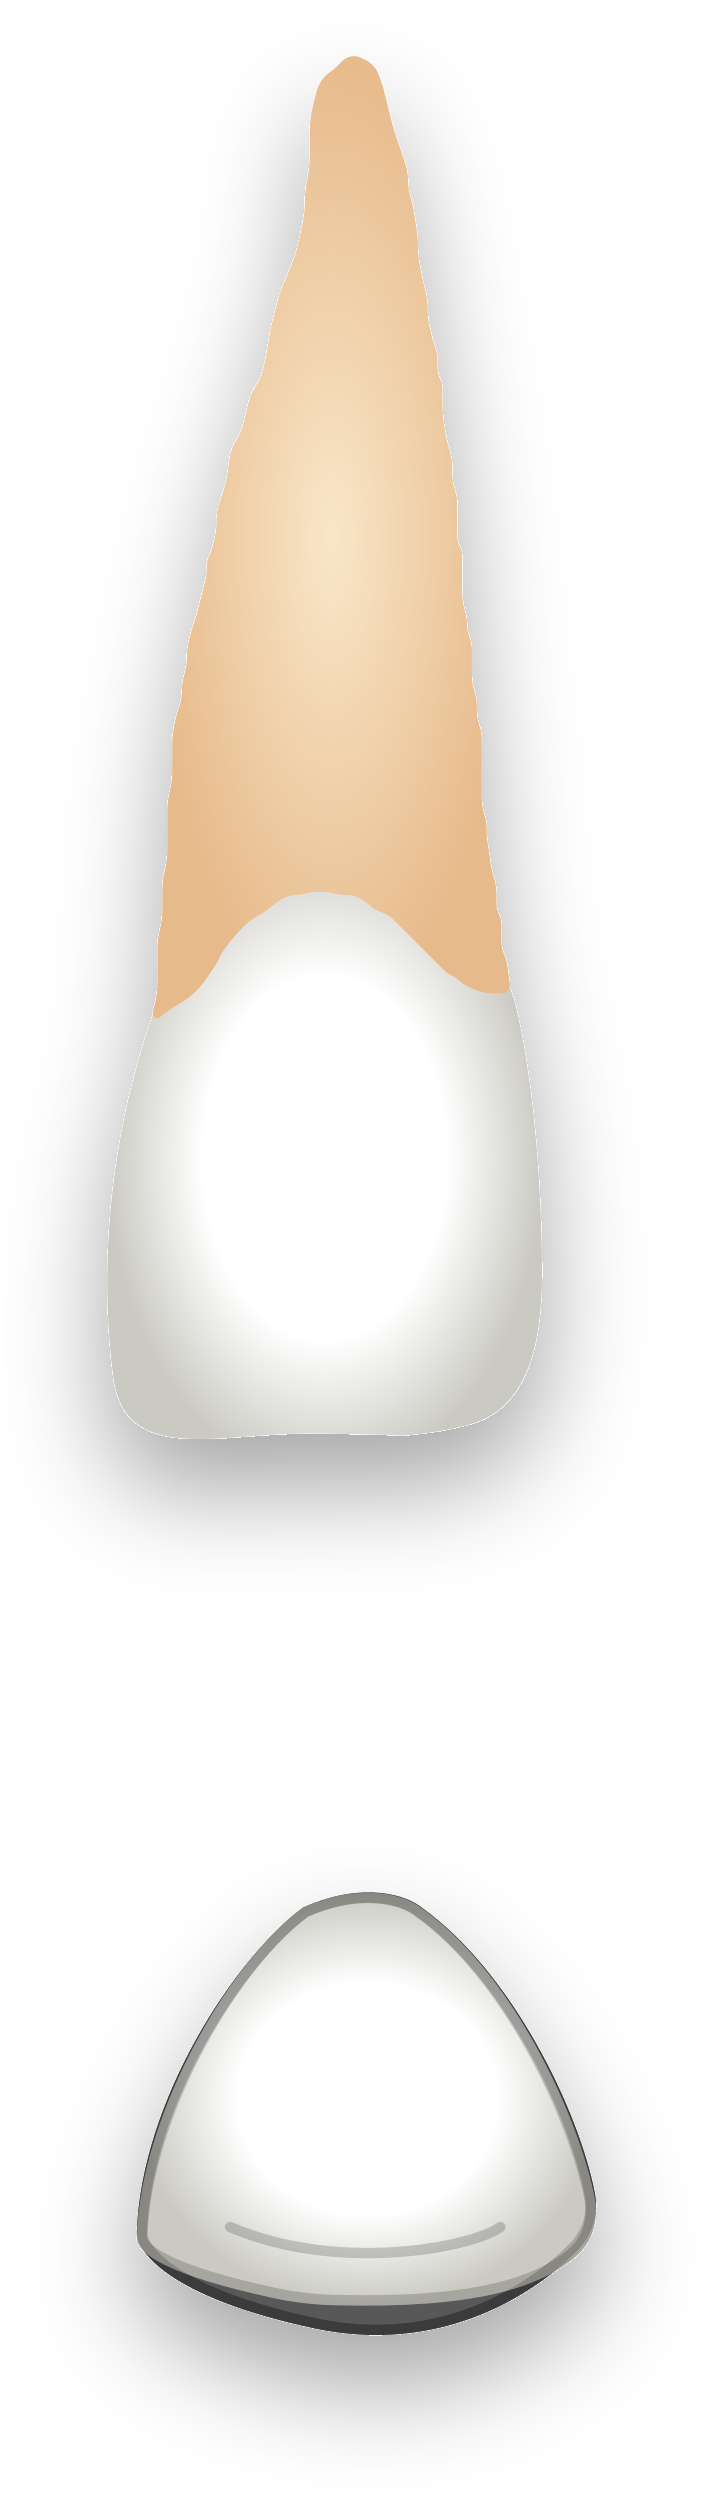
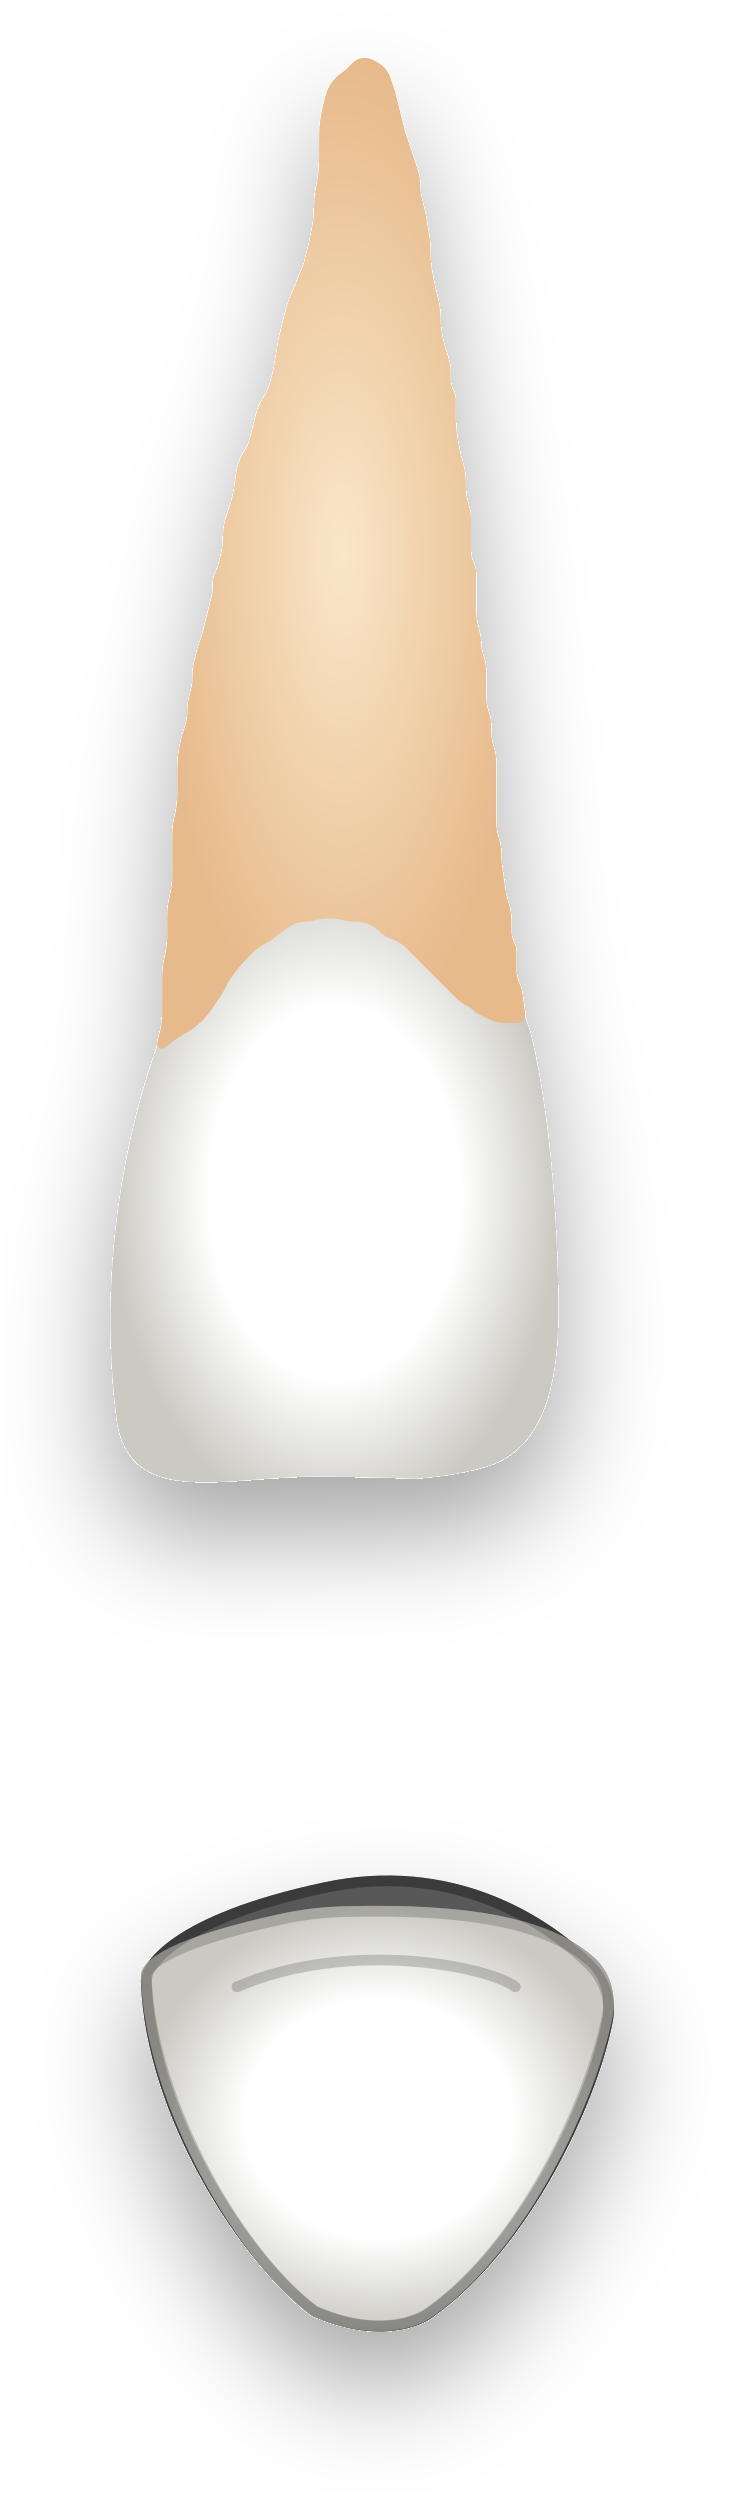
- <svg xmlns="http://www.w3.org/2000/svg" width="68" height="240" viewBox="0 0 68 240" fill="none">
+ <svg xmlns="http://www.w3.org/2000/svg" width="68" height="233" viewBox="0 0 68 233" fill="none">
  <g filter="url(#filter0_d_513_2236)">
    <path d="M38.704 137.818C41.421 137.591 43.558 137.202 45.247 136.708C51.278 134.944 52.112 127.564 52.034 121.281C51.89 109.689 50.666 101.436 49.566 96.767C49.041 94.537 47.914 92.525 46.54 90.692L46.13 90.145C44.96 88.585 43.564 87.209 41.988 86.063L39.33 84.129C35.97 81.685 31.647 80.985 27.688 82.246C25.036 83.09 22.717 84.754 21.113 87.028C18.592 90.601 15.664 94.91 15.113 96.287C14.169 98.647 8.507 113.749 10.866 132.154C11.966 140.736 21.043 137.56 29.694 137.617C32.691 137.637 35.785 137.696 38.704 137.818Z" fill="url(#paint0_radial_513_2236)" />
    <path d="M37.759 12.282L38.703 15.114L38.92 15.766C39.089 16.272 39.175 16.802 39.175 17.335C39.175 17.74 39.224 18.145 39.323 18.538L39.647 19.833L39.977 21.817C40.071 22.381 40.118 22.952 40.118 23.524C40.118 24.208 40.186 24.89 40.32 25.561L40.59 26.912L40.833 27.884C40.985 28.492 41.062 29.117 41.062 29.744C41.062 30.371 41.139 30.995 41.291 31.604L41.534 32.576L41.763 33.262C41.924 33.745 42.006 34.251 42.006 34.76V35.352C42.006 35.699 42.086 36.041 42.242 36.351C42.397 36.661 42.477 37.004 42.477 37.351V38.711C42.477 39.652 42.571 40.592 42.755 41.515L42.949 42.486L43.048 42.783C43.295 43.524 43.421 44.3 43.421 45.082V45.516C43.421 46.01 43.501 46.501 43.657 46.97C43.813 47.439 43.893 47.93 43.893 48.424V49.093V50.509V51.398C43.893 51.744 43.974 52.087 44.129 52.397C44.284 52.707 44.365 53.05 44.365 53.397V54.285V56.172V56.615C44.365 57.262 44.444 57.905 44.601 58.532L44.738 59.081C44.803 59.343 44.837 59.613 44.837 59.883C44.837 60.239 44.894 60.592 45.006 60.929L45.072 61.128C45.229 61.597 45.308 62.088 45.308 62.582V63.724V64.865C45.308 65.359 45.388 65.85 45.544 66.319C45.701 66.788 45.78 67.279 45.78 67.773V67.971V68.169C45.78 68.663 45.86 69.154 46.016 69.623C46.172 70.092 46.252 70.583 46.252 71.077V71.746V74.106V75.522V76.664C46.252 77.158 46.332 77.649 46.488 78.118C46.644 78.587 46.724 79.078 46.724 79.572V79.81C46.724 80.097 46.744 80.384 46.785 80.668L47.12 83.017C47.17 83.368 47.252 83.714 47.364 84.051L47.369 84.065C47.567 84.658 47.667 85.279 47.667 85.905V86.793C47.667 87.14 47.748 87.482 47.904 87.792C48.059 88.103 48.139 88.445 48.139 88.792V90.471C48.139 90.882 48.235 91.287 48.419 91.655L48.427 91.672C48.549 91.916 48.631 92.177 48.669 92.447L48.95 94.409C49.02 94.902 48.637 95.344 48.139 95.344H47.196C46.575 95.344 45.963 95.199 45.408 94.921L45.308 94.871L44.663 94.549C44.465 94.45 44.285 94.32 44.129 94.164C43.973 94.007 43.792 93.877 43.594 93.778L43.421 93.692C43.109 93.535 42.823 93.33 42.576 93.083L41.534 92.04L40.59 91.096L39.175 89.68L38.231 88.736L37.815 88.32C37.468 87.973 37.045 87.712 36.58 87.556L36.561 87.55C36.108 87.399 35.696 87.144 35.358 86.806C34.781 86.229 33.998 85.905 33.181 85.905H33.002C32.714 85.905 32.428 85.87 32.15 85.8L31.947 85.749C31.116 85.541 30.248 85.541 29.417 85.749L29.108 85.826C28.9 85.878 28.686 85.905 28.471 85.905C28.063 85.905 27.661 86 27.296 86.182L27.168 86.246C26.995 86.333 26.829 86.435 26.674 86.552L25.322 87.566C25.121 87.717 24.907 87.849 24.683 87.961C24.281 88.162 23.915 88.426 23.597 88.744L23.133 89.208C22.505 89.836 21.941 90.524 21.449 91.263L21.245 91.568L20.774 92.512L19.83 93.928C19.209 94.86 18.388 95.642 17.427 96.219L16.527 96.759L15.351 97.641C15.058 97.861 14.64 97.652 14.64 97.286C14.64 97.25 14.644 97.213 14.653 97.178L14.876 96.287C15.033 95.66 15.112 95.017 15.112 94.371V92.512V91.125C15.112 90.479 15.191 89.835 15.348 89.208C15.504 88.581 15.584 87.938 15.584 87.291V86.377V85.462C15.584 84.816 15.663 84.172 15.819 83.545C15.976 82.918 16.055 82.274 16.055 81.628V81.185V79.769V78.826V77.911C16.055 77.265 16.135 76.621 16.291 75.994C16.448 75.367 16.527 74.723 16.527 74.077V73.634V71.746C16.527 70.806 16.642 69.869 16.87 68.957L16.999 68.443L17.216 67.791C17.385 67.285 17.471 66.755 17.471 66.222C17.471 65.816 17.521 65.412 17.619 65.019L17.771 64.41C17.885 63.954 17.943 63.486 17.943 63.016C17.943 62.545 18 62.077 18.114 61.621L18.415 60.42L18.886 59.004L19.358 57.116L19.712 55.699C19.791 55.387 19.83 55.066 19.83 54.743V54.533C19.83 54.059 19.94 53.592 20.152 53.169C20.252 52.969 20.329 52.76 20.383 52.544L20.576 51.771C20.707 51.246 20.774 50.708 20.774 50.167C20.774 49.456 20.888 48.75 21.113 48.075L21.245 47.678L21.417 47.162C21.617 46.563 21.762 45.947 21.852 45.322L22.053 43.913C22.142 43.285 22.372 42.684 22.724 42.156C22.994 41.75 23.193 41.301 23.311 40.828L23.605 39.655L23.87 38.592C24.007 38.046 24.236 37.528 24.548 37.059C24.86 36.591 25.09 36.072 25.226 35.526L25.492 34.463L25.964 31.632L26.436 29.744L26.651 28.88C26.822 28.2 27.066 27.54 27.379 26.912L28.323 24.553L28.795 22.665L29.081 21.231C29.204 20.615 29.266 19.989 29.266 19.361C29.266 18.734 29.328 18.107 29.451 17.492L29.502 17.238C29.659 16.453 29.738 15.655 29.738 14.854V14.17V12.754C29.738 11.814 29.854 10.877 30.082 9.965L30.21 9.451L30.354 8.877C30.565 8.031 31.084 7.295 31.809 6.811C32.001 6.683 32.179 6.537 32.343 6.374L32.858 5.858C32.979 5.737 33.119 5.636 33.272 5.559C33.721 5.335 34.249 5.335 34.697 5.559L34.928 5.675L35.094 5.758C35.599 6.01 36.008 6.42 36.261 6.925C36.316 7.035 36.363 7.15 36.402 7.267L36.816 8.507L37.287 10.395L37.759 12.282Z" fill="url(#paint1_diamond_513_2236)" />
-     <path d="M13.133 214.143C13.588 201.747 22.484 187.965 29.114 183.113C35.024 180.484 39.154 182.018 40.48 183.113C49.172 189.315 55.579 202.616 57.109 210.514C57.503 212.549 56.853 214.622 55.393 216.094C50.928 220.597 42.009 226.055 30.181 223.533C16.088 220.529 12.944 216.021 13.133 214.143Z" fill="#585858" />
-     <path d="M13.63 214.193C13.631 214.183 13.632 214.172 13.633 214.161C13.856 208.067 16.159 201.6 19.245 196.042C22.319 190.504 26.138 185.927 29.366 183.549C35.104 181.014 39.007 182.545 40.161 183.499C40.17 183.506 40.18 183.514 40.19 183.52C44.454 186.563 48.185 191.371 51.045 196.424C53.904 201.475 55.865 206.724 56.618 210.609C56.98 212.478 56.384 214.384 55.038 215.742C50.652 220.165 41.897 225.52 30.286 223.044C23.274 221.55 19.035 219.69 16.585 218.004C15.36 217.161 14.596 216.371 14.151 215.703C13.703 215.03 13.598 214.511 13.63 214.193Z" stroke="black" stroke-opacity="0.18" stroke-linecap="round" stroke-linejoin="round" />
-     <path d="M13.131 214.697C13.586 202.458 22.413 187.922 29.044 183.132C34.954 180.536 39.084 182.05 40.41 183.132C49.092 189.249 55.547 203.057 57.1 211.042C57.5 213.098 56.887 215.246 55.302 216.615C51.813 219.626 45.627 221.662 32.005 221.299C30.038 221.247 28.067 221.011 26.145 220.592C16.427 218.476 12.958 216.393 13.131 214.697Z" fill="url(#paint2_radial_513_2236)" />
-     <path d="M13.629 214.748C13.63 214.737 13.63 214.727 13.631 214.716C13.854 208.697 16.142 202.079 19.212 196.358C22.272 190.655 26.073 185.913 29.294 183.568C35.033 181.065 38.939 182.577 40.094 183.519C40.103 183.527 40.112 183.534 40.122 183.541C44.376 186.538 48.116 191.447 50.991 196.629C53.864 201.807 55.845 207.206 56.609 211.138C56.979 213.041 56.407 215 54.975 216.236C51.635 219.119 45.613 221.162 32.018 220.799C30.082 220.748 28.143 220.516 26.252 220.104C21.405 219.048 18.154 218.008 16.147 217.037C15.141 216.55 14.479 216.095 14.084 215.688C13.691 215.283 13.605 214.974 13.629 214.748Z" stroke="black" stroke-opacity="0.18" stroke-linecap="round" stroke-linejoin="round" />
-     <path d="M48.027 213.793C45.512 215.681 32.652 218.324 22.087 213.793" stroke="black" stroke-opacity="0.18" stroke-linecap="round" stroke-linejoin="round" />
-     <path d="M13.63 214.193C13.631 214.183 13.632 214.172 13.633 214.161C13.856 208.067 16.159 201.6 19.245 196.042C22.319 190.504 26.138 185.927 29.366 183.549C35.104 181.014 39.007 182.545 40.161 183.499C40.17 183.506 40.18 183.514 40.19 183.52C44.454 186.563 48.185 191.371 51.045 196.424C53.904 201.475 55.865 206.724 56.618 210.609C56.98 212.478 56.384 214.384 55.038 215.742C50.652 220.165 41.897 225.52 30.286 223.044C23.274 221.55 19.035 219.69 16.585 218.004C15.36 217.161 14.596 216.371 14.151 215.703C13.703 215.03 13.598 214.511 13.63 214.193Z" stroke="black" stroke-opacity="0.18" stroke-linecap="round" stroke-linejoin="round" />
+     <path d="M13.133 184.822C13.588 197.218 22.484 211 29.114 215.852C35.024 218.481 39.154 216.947 40.48 215.852C49.172 209.65 55.579 196.349 57.109 188.452C57.503 186.416 56.853 184.344 55.393 182.872C50.928 178.369 42.009 172.91 30.181 175.432C16.088 178.437 12.944 182.944 13.133 184.822Z" fill="#585858" />
+     <path d="M13.63 184.772C13.631 184.783 13.632 184.793 13.633 184.804C13.856 190.898 16.159 197.365 19.245 202.923C22.319 208.461 26.138 213.038 29.366 215.417C35.104 217.951 39.007 216.42 40.161 215.466C40.17 215.459 40.18 215.452 40.19 215.445C44.454 212.402 48.185 207.594 51.045 202.541C53.904 197.49 55.865 192.242 56.618 188.357C56.98 186.487 56.384 184.581 55.038 183.224C50.652 178.8 41.897 173.445 30.286 175.921C23.274 177.416 19.035 179.275 16.585 180.962C15.36 181.804 14.596 182.595 14.151 183.262C13.703 183.935 13.598 184.454 13.63 184.772Z" stroke="black" stroke-opacity="0.18" stroke-linecap="round" stroke-linejoin="round" />
+     <path d="M13.131 184.268C13.586 196.508 22.413 211.043 29.044 215.834C34.954 218.43 39.084 216.915 40.41 215.834C49.092 209.717 55.547 195.908 57.1 187.923C57.5 185.868 56.887 183.719 55.302 182.351C51.813 179.339 45.627 177.303 32.005 177.666C30.038 177.718 28.067 177.954 26.145 178.373C16.427 180.489 12.958 182.573 13.131 184.268Z" fill="url(#paint2_radial_513_2236)" />
+     <path d="M13.629 184.217C13.63 184.228 13.63 184.239 13.631 184.25C13.854 190.268 16.142 196.886 19.212 202.608C22.272 208.31 26.073 213.052 29.294 215.397C35.033 217.9 38.939 216.388 40.094 215.446C40.103 215.439 40.112 215.432 40.122 215.425C44.376 212.427 48.116 207.518 50.991 202.336C53.864 197.158 55.845 191.759 56.609 187.828C56.979 185.924 56.407 183.965 54.975 182.729C51.635 179.846 45.613 177.804 32.018 178.166C30.082 178.217 28.143 178.45 26.252 178.862C21.405 179.917 18.154 180.957 16.147 181.928C15.141 182.415 14.479 182.87 14.084 183.277C13.691 183.682 13.605 183.992 13.629 184.217Z" stroke="black" stroke-opacity="0.18" stroke-linecap="round" stroke-linejoin="round" />
+     <path d="M48.027 185.172C45.512 183.284 32.652 180.641 22.087 185.172" stroke="black" stroke-opacity="0.18" stroke-linecap="round" stroke-linejoin="round" />
+     <path d="M13.63 184.772C13.631 184.783 13.632 184.793 13.633 184.804C13.856 190.898 16.159 197.365 19.245 202.923C22.319 208.461 26.138 213.038 29.366 215.417C35.104 217.951 39.007 216.42 40.161 215.466C40.17 215.459 40.18 215.452 40.19 215.445C44.454 212.402 48.185 207.594 51.045 202.541C53.904 197.49 55.865 192.242 56.618 188.357C56.98 186.487 56.384 184.581 55.038 183.224C50.652 178.8 41.897 173.445 30.286 175.921C23.274 177.416 19.035 179.275 16.585 180.962C15.36 181.804 14.596 182.595 14.151 183.262C13.703 183.935 13.598 184.454 13.63 184.772Z" stroke="black" stroke-opacity="0.18" stroke-linecap="round" stroke-linejoin="round" />
  </g>
  <defs>
-     <filter id="filter0_d_513_2236" x="0.296" y="0.391" width="66.926" height="238.781" filterUnits="userSpaceOnUse" color-interpolation-filters="sRGB">
+     <filter id="filter0_d_513_2236" x="0.296" y="0.391" width="66.926" height="231.913" filterUnits="userSpaceOnUse" color-interpolation-filters="sRGB">
      <feFlood flood-opacity="0" result="BackgroundImageFix" />
      <feColorMatrix in="SourceAlpha" type="matrix" values="0 0 0 0 0 0 0 0 0 0 0 0 0 0 0 0 0 0 127 0" result="hardAlpha" />
      <feOffset dy="5" />
      <feGaussianBlur stdDeviation="5" />
      <feComposite in2="hardAlpha" operator="out" />
      <feColorMatrix type="matrix" values="0 0 0 0 0 0 0 0 0 0 0 0 0 0 0 0 0 0 0.35 0" />
      <feBlend mode="normal" in2="BackgroundImageFix" result="effect1_dropShadow_513_2236" />
      <feBlend mode="normal" in="SourceGraphic" in2="effect1_dropShadow_513_2236" result="shape" />
    </filter>
    <radialGradient id="paint0_radial_513_2236" cx="0" cy="0" r="1" gradientUnits="userSpaceOnUse" gradientTransform="translate(31.1719 111.173) rotate(90) scale(30.9315 20.876)">
      <stop offset="0.562" stop-color="white" />
      <stop offset="1" stop-color="#CAC9C2" />
    </radialGradient>
    <radialGradient id="paint1_diamond_513_2236" cx="0" cy="0" r="1" gradientUnits="userSpaceOnUse" gradientTransform="translate(31.8615 51.6891) rotate(90) scale(46.486 17.2215)">
      <stop stop-color="#F9E7C9" />
      <stop offset="1" stop-color="#E7BA8B" />
    </radialGradient>
-     <radialGradient id="paint2_radial_513_2236" cx="0" cy="0" r="1" gradientUnits="userSpaceOnUse" gradientTransform="translate(35.2919 201.52) rotate(90) scale(19.8214 22.1669)">
+     <radialGradient id="paint2_radial_513_2236" cx="0" cy="0" r="1" gradientUnits="userSpaceOnUse" gradientTransform="translate(35.2919 197.446) rotate(-90) scale(19.8214 22.1669)">
      <stop offset="0.562" stop-color="white" />
      <stop offset="1" stop-color="#CAC9C2" />
    </radialGradient>
  </defs>
</svg>
